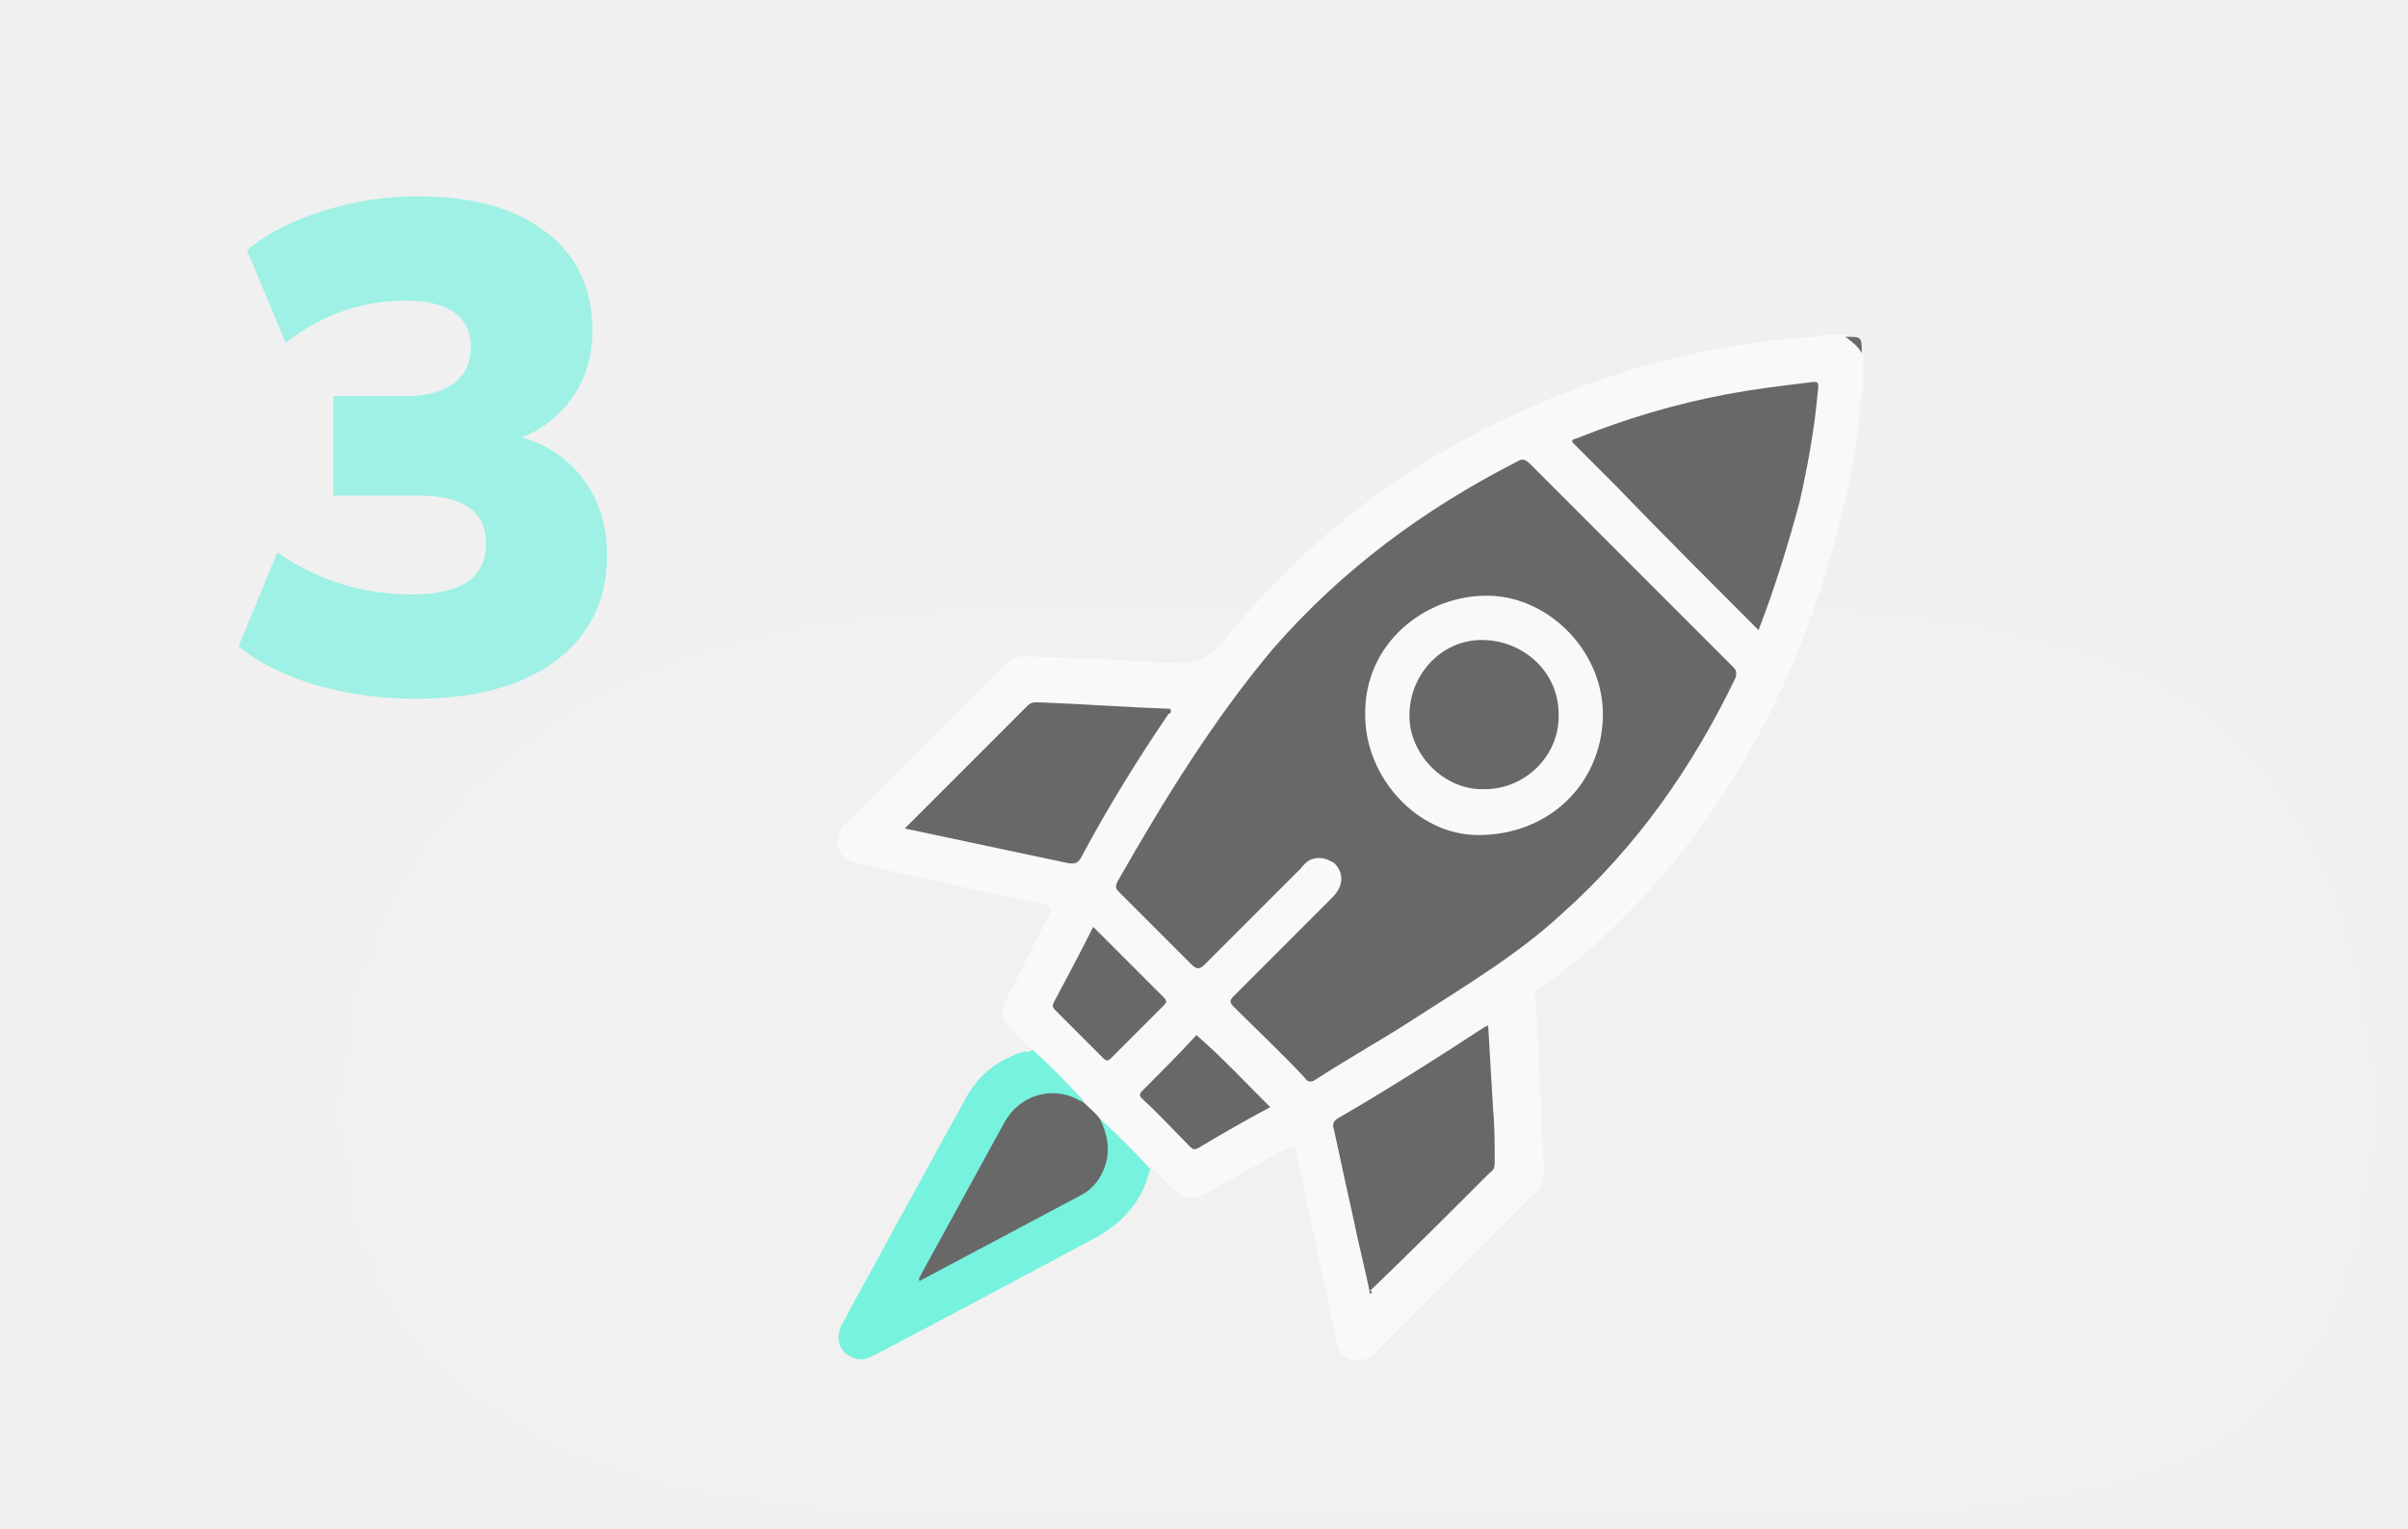
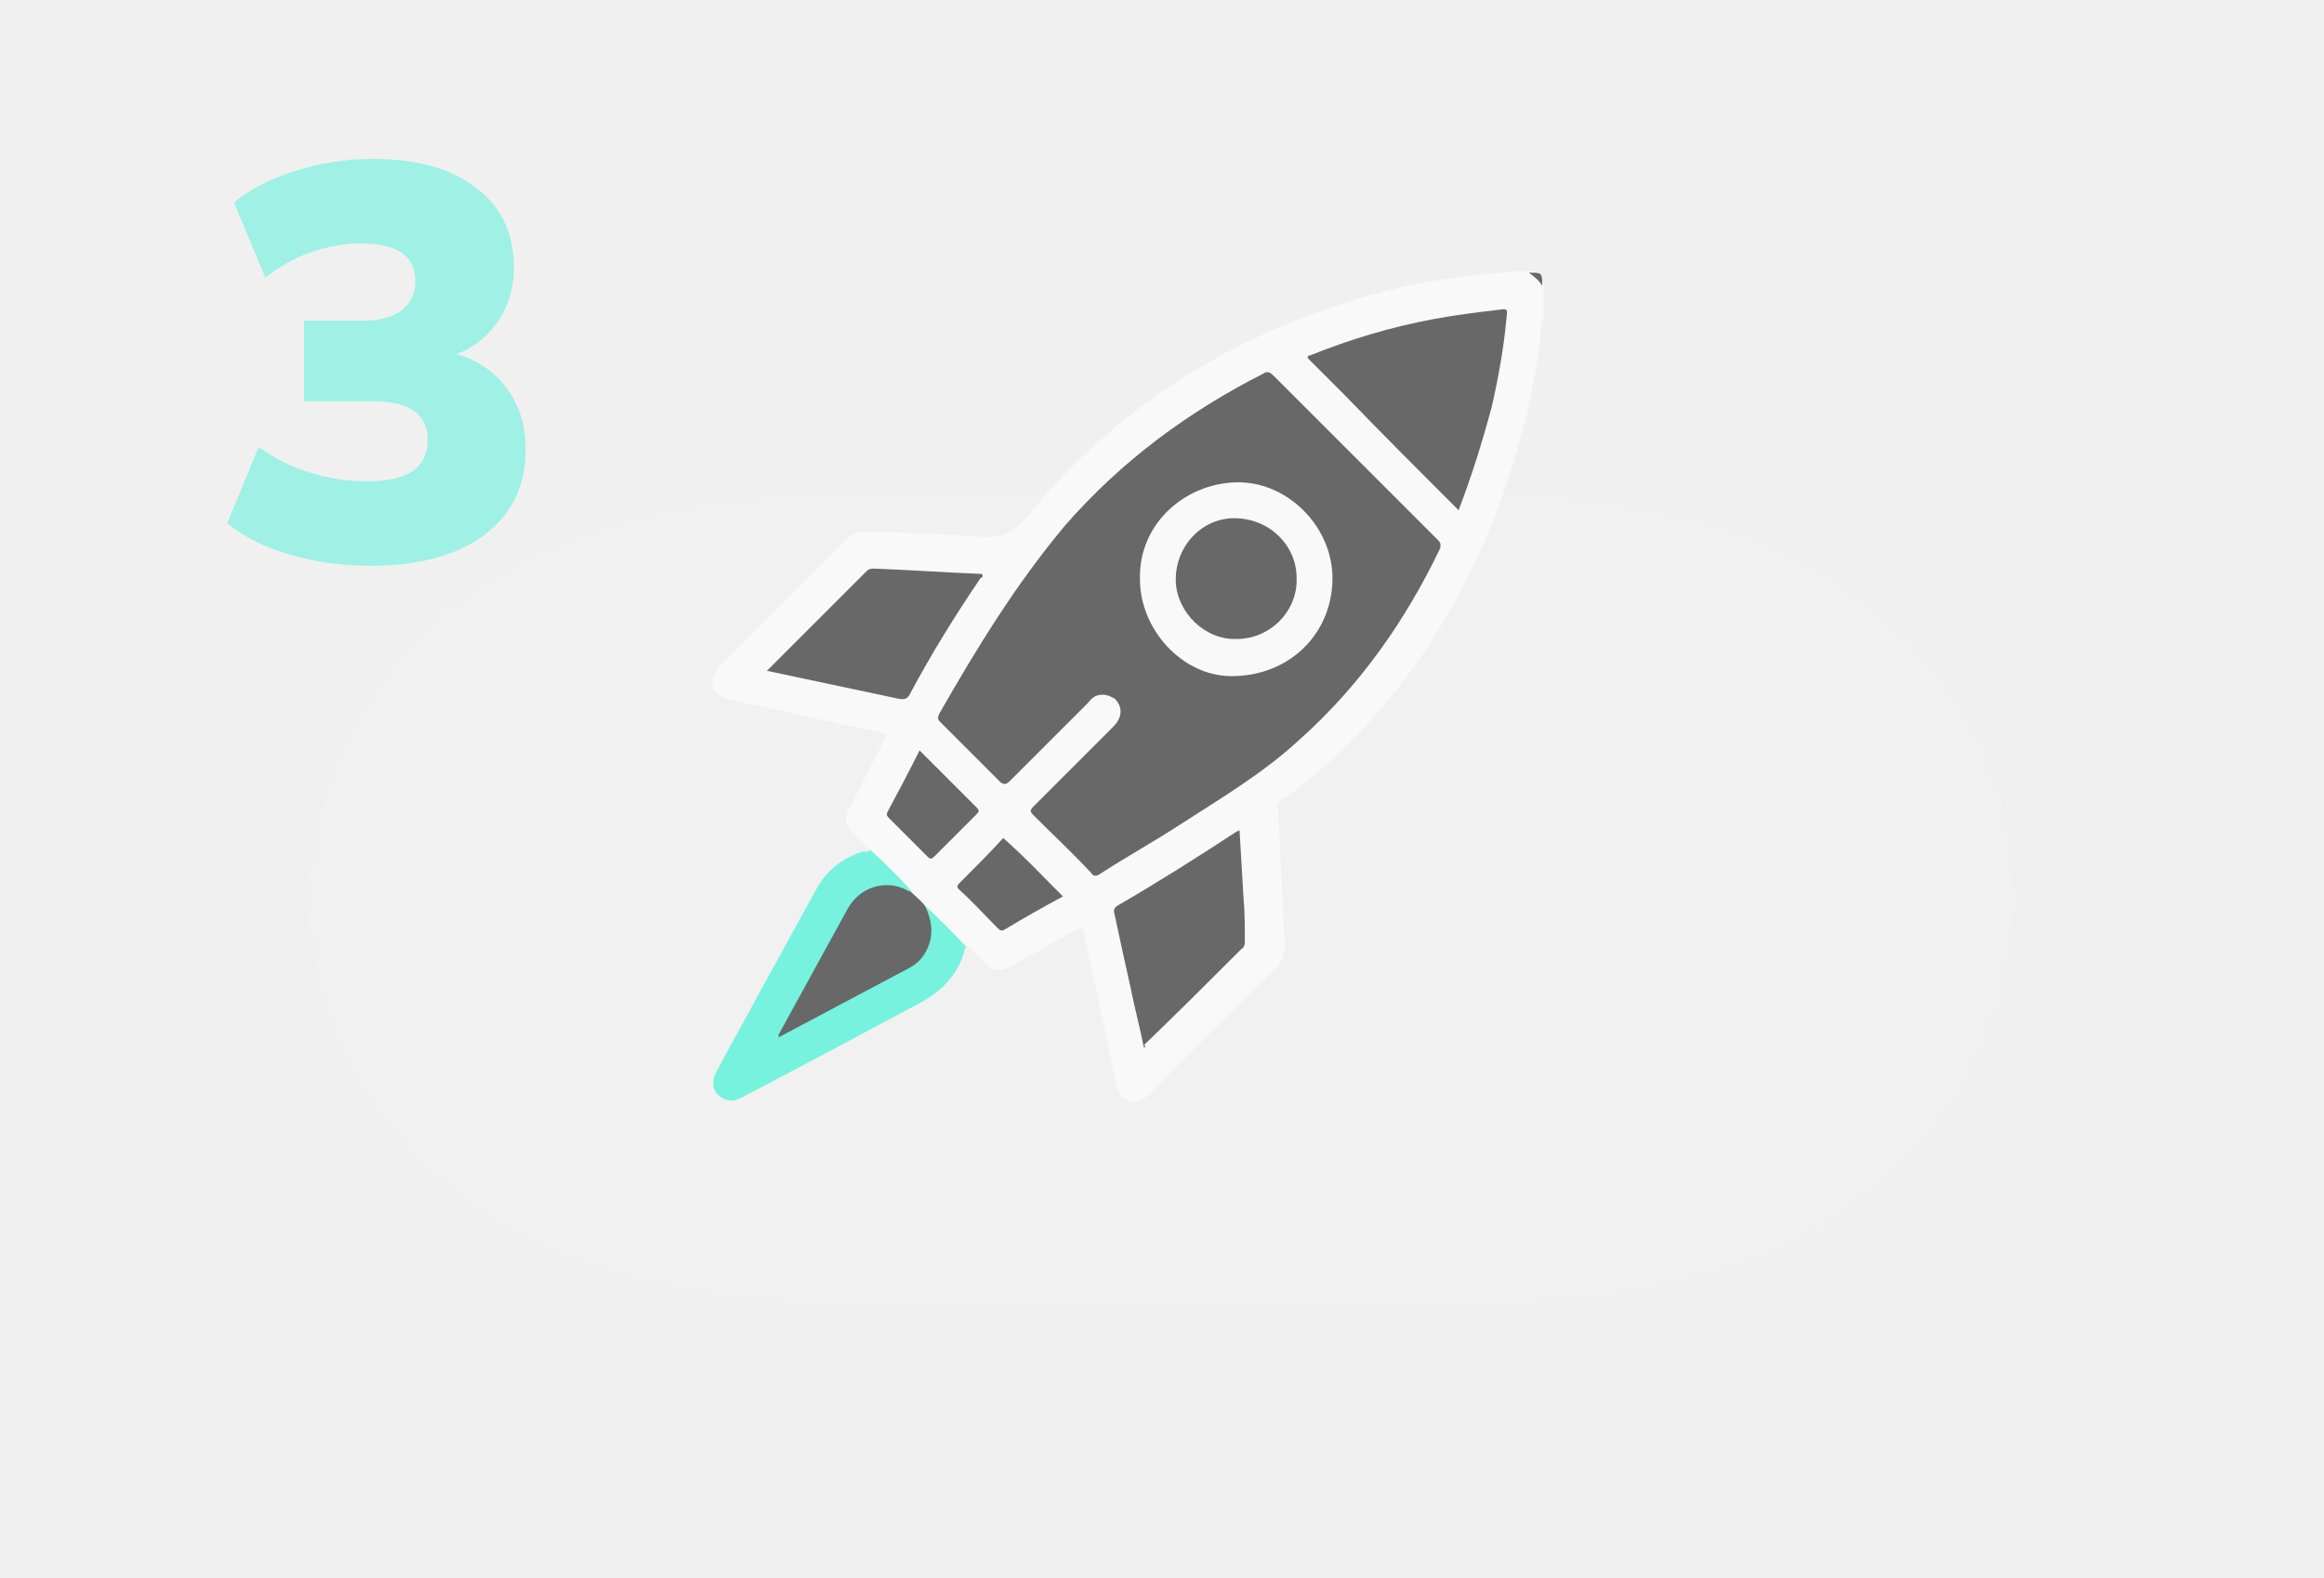
- <svg xmlns="http://www.w3.org/2000/svg" width="115" height="73" viewBox="0 0 115 73" fill="none">
+ <svg xmlns="http://www.w3.org/2000/svg" width="137" height="93" viewBox="0 0 137 93" fill="none">
  <g id="complete">
    <g id="Rectangle 509" filter="url(#filter0_f_3528_6341)">
-       <rect x="18" y="33" width="97" height="40" rx="20" fill="white" fill-opacity="0.1" />
+       <rect x="20" y="33" width="97" height="40" rx="20" fill="white" fill-opacity="0.1" />
    </g>
-     <path id="3" d="M19.846 33.363C18.196 33.363 16.601 33.143 15.061 32.703C13.543 32.241 12.322 31.625 11.398 30.855L13.246 26.367C14.214 27.049 15.237 27.555 16.315 27.885C17.393 28.215 18.504 28.38 19.648 28.38C20.836 28.38 21.727 28.182 22.321 27.786C22.915 27.368 23.212 26.752 23.212 25.938C23.212 25.168 22.937 24.596 22.387 24.222C21.859 23.848 21.067 23.661 20.011 23.661H15.919V18.909H19.417C20.363 18.909 21.111 18.711 21.661 18.315C22.211 17.897 22.486 17.314 22.486 16.566C22.486 15.84 22.222 15.29 21.694 14.916C21.166 14.542 20.396 14.355 19.384 14.355C17.272 14.355 15.358 15.026 13.642 16.368L11.794 11.946C12.784 11.132 14.005 10.505 15.457 10.065C16.909 9.603 18.416 9.372 19.978 9.372C22.574 9.372 24.609 9.944 26.083 11.088C27.557 12.21 28.294 13.772 28.294 15.774C28.294 17.116 27.909 18.271 27.139 19.239C26.391 20.207 25.357 20.845 24.037 21.153V20.691C25.577 20.933 26.787 21.582 27.667 22.638C28.547 23.672 28.987 24.97 28.987 26.532C28.987 28.644 28.173 30.316 26.545 31.548C24.917 32.758 22.684 33.363 19.846 33.363Z" fill="#24F3D2" fill-opacity="0.4" />
+     <path id="3" d="M21.846 33.363C20.196 33.363 18.601 33.143 17.061 32.703C15.543 32.241 14.322 31.625 13.398 30.855L15.246 26.367C16.214 27.049 17.237 27.555 18.315 27.885C19.393 28.215 20.504 28.38 21.648 28.38C22.836 28.38 23.727 28.182 24.321 27.786C24.915 27.368 25.212 26.752 25.212 25.938C25.212 25.168 24.937 24.596 24.387 24.222C23.859 23.848 23.067 23.661 22.011 23.661H17.919V18.909H21.417C22.363 18.909 23.111 18.711 23.661 18.315C24.211 17.897 24.486 17.314 24.486 16.566C24.486 15.84 24.222 15.29 23.694 14.916C23.166 14.542 22.396 14.355 21.384 14.355C19.272 14.355 17.358 15.026 15.642 16.368L13.794 11.946C14.784 11.132 16.005 10.505 17.457 10.065C18.909 9.603 20.416 9.372 21.978 9.372C24.574 9.372 26.609 9.944 28.083 11.088C29.557 12.21 30.294 13.772 30.294 15.774C30.294 17.116 29.909 18.271 29.139 19.239C28.391 20.207 27.357 20.845 26.037 21.153V20.691C27.577 20.933 28.787 21.582 29.667 22.638C30.547 23.672 30.987 24.97 30.987 26.532C30.987 28.644 30.173 30.316 28.545 31.548C26.917 32.758 24.684 33.363 21.846 33.363Z" fill="#24F3D2" fill-opacity="0.4" />
    <g id="finish" opacity="0.6">
      <g id="Group">
-         <path id="Vector" d="M49.313 50.122C49 49.809 48.609 49.418 48.296 49.105C47.826 48.635 47.748 48.244 48.061 47.696C48.765 46.365 49.391 45.035 50.096 43.705C50.252 43.392 50.331 43.313 49.861 43.157C46.965 42.609 44.07 41.905 41.174 41.279C40.391 41.122 40 40.809 40 40.183C40 39.87 40.157 39.635 40.313 39.4C42.896 36.818 45.4 34.313 47.983 31.731C48.296 31.418 48.609 31.339 49 31.339C51.27 31.418 53.539 31.496 55.809 31.652C56.983 31.731 57.687 31.496 58.47 30.557C63.791 23.983 70.6 19.757 78.74 17.409C81.322 16.704 83.983 16.235 86.644 16.078C86.722 16.078 86.879 16.078 86.879 16C87.348 16 87.74 16 88.209 16C88.6 16.078 88.913 16.313 88.992 16.783C88.992 17.409 88.992 18.035 88.992 18.661C88.757 19.209 88.835 19.835 88.757 20.383C88.287 23.748 87.427 26.957 86.253 30.087C84.061 35.879 80.774 40.965 76.157 45.113C75.374 45.818 74.513 46.522 73.574 47.148C73.34 47.305 73.261 47.461 73.339 47.696C73.496 50.357 73.574 52.94 73.731 55.6C73.731 56.227 73.653 56.696 73.183 57.087C70.757 59.514 68.252 61.94 65.826 64.444C65.513 64.757 65.122 65.07 64.574 64.913C64.026 64.757 63.87 64.366 63.791 63.818C63.165 60.922 62.539 57.948 61.913 55.053C61.835 54.661 61.757 54.739 61.444 54.818C60.191 55.522 58.939 56.227 57.687 56.931C56.904 57.322 56.592 57.322 55.965 56.696C55.652 56.383 55.339 56.07 55.026 55.757C54.557 55.444 54.165 54.974 53.774 54.583C53.383 54.192 52.991 53.8 52.6 53.409C52.287 53.174 52.052 52.94 51.818 52.626C51.191 51.922 50.487 51.296 49.861 50.67C49.548 50.513 49.391 50.357 49.313 50.122Z" fill="white" />
-         <path id="Vector_2" d="M88.913 16.862C88.757 16.549 88.443 16.314 88.13 16.079C88.913 16.079 88.913 16.079 88.913 16.862Z" fill="#0D0D0D" />
-         <path id="Vector_3" d="M49.313 50.122C50.174 50.905 50.957 51.687 51.739 52.548C51.583 52.705 51.426 52.548 51.27 52.47C50.096 52 48.765 52.392 48.139 53.566C46.809 55.913 45.557 58.261 44.226 60.609C44.148 60.687 44.148 60.766 44.148 60.922C45.87 59.983 47.592 59.044 49.313 58.183C49.939 57.792 50.644 57.479 51.27 57.087C52.6 56.383 53.07 55.209 52.522 53.8C52.444 53.644 52.365 53.566 52.522 53.409C53.383 54.192 54.166 54.974 54.948 55.835C54.948 55.913 54.87 55.913 54.87 55.992C54.478 57.557 53.383 58.574 51.974 59.279C48.609 61.079 45.244 62.879 41.8 64.679C41.487 64.835 41.174 64.992 40.783 64.835C40.078 64.6 39.844 63.896 40.235 63.192C41.017 61.705 41.878 60.218 42.661 58.731C43.835 56.618 44.931 54.583 46.105 52.47C46.731 51.296 47.67 50.592 48.922 50.2C49.078 50.279 49.157 50.2 49.313 50.122Z" fill="#24F3D2" />
-         <path id="Vector_4" d="M63.01 40.965C62.618 40.965 62.384 41.122 62.149 41.435C60.584 43 59.097 44.487 57.532 46.052C57.297 46.287 57.14 46.287 56.905 46.052C55.731 44.878 54.636 43.782 53.462 42.609C53.305 42.452 53.227 42.374 53.384 42.061C55.575 38.226 57.923 34.391 60.819 30.948C64.106 27.191 68.019 24.295 72.48 22.026C72.714 21.869 72.871 21.948 73.106 22.182C76.314 25.391 79.523 28.6 82.732 31.808C82.888 31.965 82.966 32.043 82.888 32.356C80.853 36.582 78.193 40.417 74.593 43.626C72.48 45.583 69.975 47.069 67.549 48.635C65.984 49.652 64.418 50.513 62.853 51.53C62.618 51.687 62.462 51.687 62.306 51.452C61.21 50.278 60.036 49.182 58.94 48.087C58.705 47.852 58.705 47.774 58.94 47.539C60.505 45.974 62.071 44.409 63.636 42.843C64.184 42.295 64.184 41.669 63.714 41.2C63.558 41.122 63.323 40.965 63.01 40.965Z" fill="#0D0D0D" />
-         <path id="Vector_5" d="M83.983 30.087C81.714 27.818 79.444 25.548 77.253 23.279C76.549 22.574 75.922 21.948 75.218 21.244C75.061 21.087 74.983 21.009 75.296 20.931C77.644 19.992 79.992 19.287 82.496 18.818C83.749 18.583 85.001 18.426 86.331 18.27C86.879 18.192 86.879 18.192 86.801 18.818C86.644 20.54 86.331 22.261 85.94 23.983C85.392 26.018 84.766 28.053 83.983 30.087Z" fill="#0D0D0D" />
-         <path id="Vector_6" d="M65.435 61.783C65.2 60.609 64.887 59.435 64.653 58.261C64.339 56.853 64.026 55.444 63.713 53.957C63.635 53.722 63.635 53.566 63.87 53.409C66.296 52 68.644 50.514 70.913 49.026C70.913 49.026 70.992 49.026 71.07 48.948C71.148 50.279 71.226 51.609 71.305 52.94C71.383 53.8 71.383 54.583 71.383 55.444C71.383 55.679 71.383 55.835 71.148 55.992C69.27 57.87 67.392 59.748 65.435 61.627C65.592 61.705 65.513 61.705 65.435 61.783Z" fill="#0D0D0D" />
-         <path id="Vector_7" d="M43.209 39.556C45.243 37.522 47.122 35.643 49.078 33.687C49.235 33.53 49.391 33.53 49.548 33.53C51.661 33.608 53.774 33.765 55.887 33.843C55.965 34 55.887 34.078 55.809 34.078C54.322 36.269 52.913 38.539 51.661 40.887C51.504 41.2 51.348 41.278 50.956 41.2C48.374 40.652 45.791 40.104 43.209 39.556Z" fill="#0D0D0D" />
-         <path id="Vector_8" d="M52.522 53.409C52.913 54.191 53.07 55.052 52.678 55.913C52.444 56.461 52.052 56.852 51.583 57.087C49.078 58.417 46.574 59.748 44.069 61.078C43.991 61.078 43.991 61.157 43.913 61.157C43.835 61 43.991 60.922 43.991 60.843C45.322 58.417 46.652 55.991 47.983 53.565C48.687 52.313 50.174 51.843 51.426 52.469C51.504 52.548 51.661 52.548 51.739 52.626C51.974 52.861 52.287 53.096 52.522 53.409Z" fill="#0D0D0D" />
-         <path id="Vector_9" d="M60.661 52.861C59.487 53.488 58.391 54.114 57.217 54.818C57.061 54.896 56.983 54.896 56.826 54.74C56.043 53.957 55.339 53.175 54.556 52.47C54.4 52.314 54.4 52.235 54.556 52.079C55.417 51.218 56.356 50.279 57.139 49.418C58.391 50.514 59.487 51.688 60.661 52.861Z" fill="#0D0D0D" />
-         <path id="Vector_10" d="M52.209 44.252C53.383 45.426 54.479 46.522 55.574 47.617C55.731 47.774 55.731 47.852 55.574 48.008C54.713 48.869 53.931 49.652 53.07 50.513C52.913 50.669 52.835 50.669 52.679 50.513C51.896 49.73 51.192 49.026 50.409 48.243C50.252 48.087 50.252 48.008 50.331 47.852C50.957 46.678 51.583 45.504 52.209 44.252Z" fill="#0D0D0D" />
-         <path id="Vector_11" d="M65.2 34.156C65.121 30.713 68.095 28.365 71.148 28.443C74.043 28.522 76.626 31.183 76.548 34.235C76.469 37.443 73.965 39.87 70.6 39.87C67.704 39.87 65.2 37.13 65.2 34.156Z" fill="white" />
-         <path id="Vector_12" d="M74.435 34.078C74.513 36.035 72.87 37.678 70.913 37.678C69.035 37.757 67.392 36.113 67.313 34.313C67.235 32.278 68.8 30.557 70.757 30.557C72.792 30.557 74.435 32.122 74.435 34.078Z" fill="#0D0D0D" />
+         <path id="Vector" d="M51.313 50.122C51 49.809 50.609 49.418 50.296 49.105C49.826 48.635 49.748 48.244 50.061 47.696C50.765 46.365 51.391 45.035 52.096 43.705C52.252 43.392 52.331 43.313 51.861 43.157C48.965 42.609 46.07 41.905 43.174 41.279C42.391 41.122 42 40.809 42 40.183C42 39.87 42.157 39.635 42.313 39.4C44.896 36.818 47.4 34.313 49.983 31.731C50.296 31.418 50.609 31.339 51 31.339C53.27 31.418 55.539 31.496 57.809 31.652C58.983 31.731 59.687 31.496 60.47 30.557C65.791 23.983 72.6 19.757 80.74 17.409C83.322 16.704 85.983 16.235 88.644 16.078C88.722 16.078 88.879 16.078 88.879 16C89.348 16 89.74 16 90.209 16C90.6 16.078 90.913 16.313 90.992 16.783C90.992 17.409 90.992 18.035 90.992 18.661C90.757 19.209 90.835 19.835 90.757 20.383C90.287 23.748 89.427 26.957 88.253 30.087C86.061 35.879 82.774 40.965 78.157 45.113C77.374 45.818 76.513 46.522 75.574 47.148C75.34 47.305 75.261 47.461 75.339 47.696C75.496 50.357 75.574 52.94 75.731 55.6C75.731 56.227 75.653 56.696 75.183 57.087C72.757 59.514 70.252 61.94 67.826 64.444C67.513 64.757 67.122 65.07 66.574 64.913C66.026 64.757 65.87 64.366 65.791 63.818C65.165 60.922 64.539 57.948 63.913 55.053C63.835 54.661 63.757 54.739 63.444 54.818C62.191 55.522 60.939 56.227 59.687 56.931C58.904 57.322 58.592 57.322 57.965 56.696C57.652 56.383 57.339 56.07 57.026 55.757C56.557 55.444 56.165 54.974 55.774 54.583C55.383 54.192 54.991 53.8 54.6 53.409C54.287 53.174 54.052 52.94 53.818 52.626C53.191 51.922 52.487 51.296 51.861 50.67C51.548 50.513 51.391 50.357 51.313 50.122Z" fill="white" />
+         <path id="Vector_2" d="M90.913 16.862C90.757 16.549 90.443 16.314 90.13 16.079C90.913 16.079 90.913 16.079 90.913 16.862Z" fill="#0D0D0D" />
+         <path id="Vector_3" d="M51.313 50.122C52.174 50.905 52.957 51.687 53.739 52.548C53.583 52.705 53.426 52.548 53.27 52.47C52.096 52 50.765 52.392 50.139 53.566C48.809 55.913 47.557 58.261 46.226 60.609C46.148 60.687 46.148 60.766 46.148 60.922C47.87 59.983 49.592 59.044 51.313 58.183C51.939 57.792 52.644 57.479 53.27 57.087C54.6 56.383 55.07 55.209 54.522 53.8C54.444 53.644 54.365 53.566 54.522 53.409C55.383 54.192 56.166 54.974 56.948 55.835C56.948 55.913 56.87 55.913 56.87 55.992C56.478 57.557 55.383 58.574 53.974 59.279C50.609 61.079 47.244 62.879 43.8 64.679C43.487 64.835 43.174 64.992 42.783 64.835C42.078 64.6 41.844 63.896 42.235 63.192C43.017 61.705 43.878 60.218 44.661 58.731C45.835 56.618 46.931 54.583 48.105 52.47C48.731 51.296 49.67 50.592 50.922 50.2C51.078 50.279 51.157 50.2 51.313 50.122Z" fill="#24F3D2" />
+         <path id="Vector_4" d="M65.01 40.965C64.618 40.965 64.384 41.122 64.149 41.435C62.584 43 61.097 44.487 59.532 46.052C59.297 46.287 59.14 46.287 58.905 46.052C57.731 44.878 56.636 43.782 55.462 42.609C55.305 42.452 55.227 42.374 55.384 42.061C57.575 38.226 59.923 34.391 62.819 30.948C66.106 27.191 70.019 24.295 74.48 22.026C74.714 21.869 74.871 21.948 75.106 22.182C78.314 25.391 81.523 28.6 84.732 31.808C84.888 31.965 84.966 32.043 84.888 32.356C82.853 36.582 80.193 40.417 76.593 43.626C74.48 45.583 71.975 47.069 69.549 48.635C67.984 49.652 66.418 50.513 64.853 51.53C64.618 51.687 64.462 51.687 64.305 51.452C63.21 50.278 62.036 49.182 60.94 48.087C60.705 47.852 60.705 47.774 60.94 47.539C62.505 45.974 64.071 44.409 65.636 42.843C66.184 42.295 66.184 41.669 65.714 41.2C65.558 41.122 65.323 40.965 65.01 40.965Z" fill="#0D0D0D" />
+         <path id="Vector_5" d="M85.983 30.087C83.714 27.818 81.444 25.548 79.253 23.279C78.549 22.574 77.922 21.948 77.218 21.244C77.061 21.087 76.983 21.009 77.296 20.931C79.644 19.992 81.992 19.287 84.496 18.818C85.749 18.583 87.001 18.426 88.331 18.27C88.879 18.192 88.879 18.192 88.801 18.818C88.644 20.54 88.331 22.261 87.94 23.983C87.392 26.018 86.766 28.053 85.983 30.087Z" fill="#0D0D0D" />
+         <path id="Vector_6" d="M67.435 61.783C67.2 60.609 66.887 59.435 66.653 58.261C66.339 56.853 66.026 55.444 65.713 53.957C65.635 53.722 65.635 53.566 65.87 53.409C68.296 52 70.644 50.514 72.913 49.026C72.913 49.026 72.992 49.026 73.07 48.948C73.148 50.279 73.226 51.609 73.305 52.94C73.383 53.8 73.383 54.583 73.383 55.444C73.383 55.679 73.383 55.835 73.148 55.992C71.27 57.87 69.392 59.748 67.435 61.627C67.592 61.705 67.513 61.705 67.435 61.783Z" fill="#0D0D0D" />
+         <path id="Vector_7" d="M45.209 39.556C47.243 37.522 49.122 35.643 51.078 33.687C51.235 33.53 51.391 33.53 51.548 33.53C53.661 33.608 55.774 33.765 57.887 33.843C57.965 34 57.887 34.078 57.809 34.078C56.322 36.269 54.913 38.539 53.661 40.887C53.504 41.2 53.348 41.278 52.956 41.2C50.374 40.652 47.791 40.104 45.209 39.556Z" fill="#0D0D0D" />
+         <path id="Vector_8" d="M54.522 53.409C54.913 54.191 55.07 55.052 54.678 55.913C54.444 56.461 54.052 56.852 53.583 57.087C51.078 58.417 48.574 59.748 46.069 61.078C45.991 61.078 45.991 61.157 45.913 61.157C45.835 61 45.991 60.922 45.991 60.843C47.322 58.417 48.652 55.991 49.983 53.565C50.687 52.313 52.174 51.843 53.426 52.469C53.504 52.548 53.661 52.548 53.739 52.626C53.974 52.861 54.287 53.096 54.522 53.409Z" fill="#0D0D0D" />
+         <path id="Vector_9" d="M62.661 52.861C61.487 53.488 60.391 54.114 59.217 54.818C59.061 54.896 58.983 54.896 58.826 54.74C58.043 53.957 57.339 53.175 56.556 52.47C56.4 52.314 56.4 52.235 56.556 52.079C57.417 51.218 58.356 50.279 59.139 49.418C60.391 50.514 61.487 51.688 62.661 52.861Z" fill="#0D0D0D" />
+         <path id="Vector_10" d="M54.209 44.252C55.383 45.426 56.479 46.522 57.574 47.617C57.731 47.774 57.731 47.852 57.574 48.008C56.713 48.869 55.931 49.652 55.07 50.513C54.913 50.669 54.835 50.669 54.679 50.513C53.896 49.73 53.192 49.026 52.409 48.243C52.252 48.087 52.252 48.008 52.331 47.852C52.957 46.678 53.583 45.504 54.209 44.252Z" fill="#0D0D0D" />
+         <path id="Vector_11" d="M67.2 34.156C67.121 30.713 70.095 28.365 73.148 28.443C76.043 28.522 78.626 31.183 78.548 34.235C78.469 37.443 75.965 39.87 72.6 39.87C69.704 39.87 67.2 37.13 67.2 34.156Z" fill="white" />
+         <path id="Vector_12" d="M76.435 34.078C76.513 36.035 74.87 37.678 72.913 37.678C71.035 37.757 69.392 36.113 69.313 34.313C69.235 32.278 70.8 30.557 72.757 30.557C74.792 30.557 76.435 32.122 76.435 34.078Z" fill="#0D0D0D" />
      </g>
    </g>
  </g>
  <defs>
-     <filter id="filter0_f_3528_6341" x="-2" y="13" width="137" height="80" filterUnits="userSpaceOnUse" color-interpolation-filters="sRGB">
+     <filter id="filter0_f_3528_6341" x="0" y="13" width="137" height="80" filterUnits="userSpaceOnUse" color-interpolation-filters="sRGB">
      <feFlood flood-opacity="0" result="BackgroundImageFix" />
      <feBlend mode="normal" in="SourceGraphic" in2="BackgroundImageFix" result="shape" />
      <feGaussianBlur stdDeviation="10" result="effect1_foregroundBlur_3528_6341" />
    </filter>
  </defs>
</svg>
